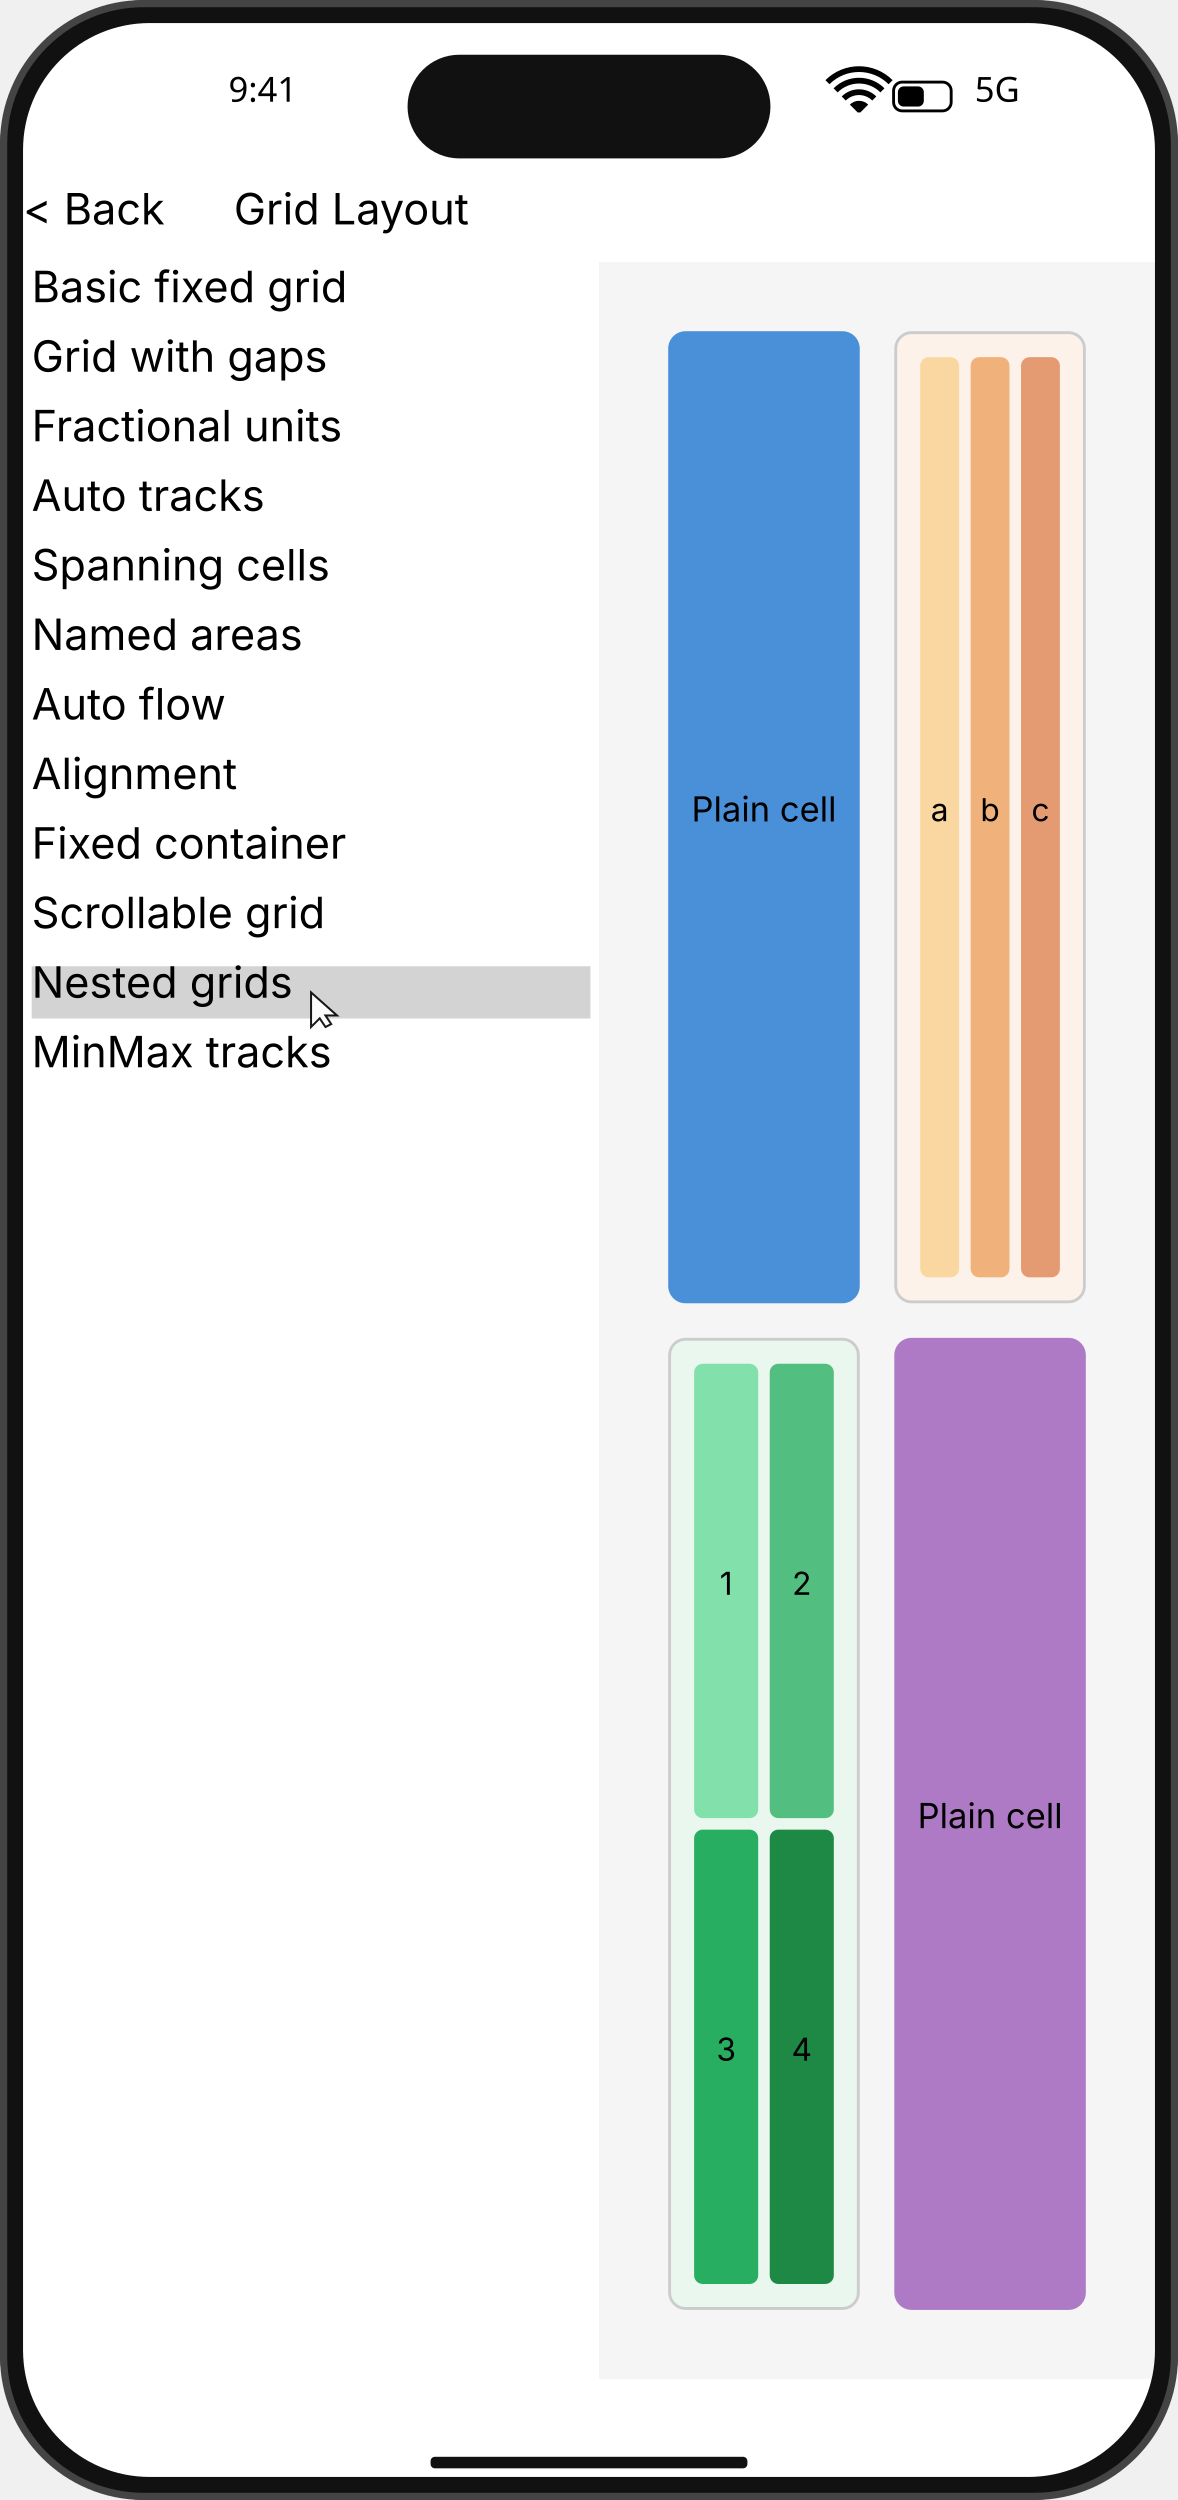
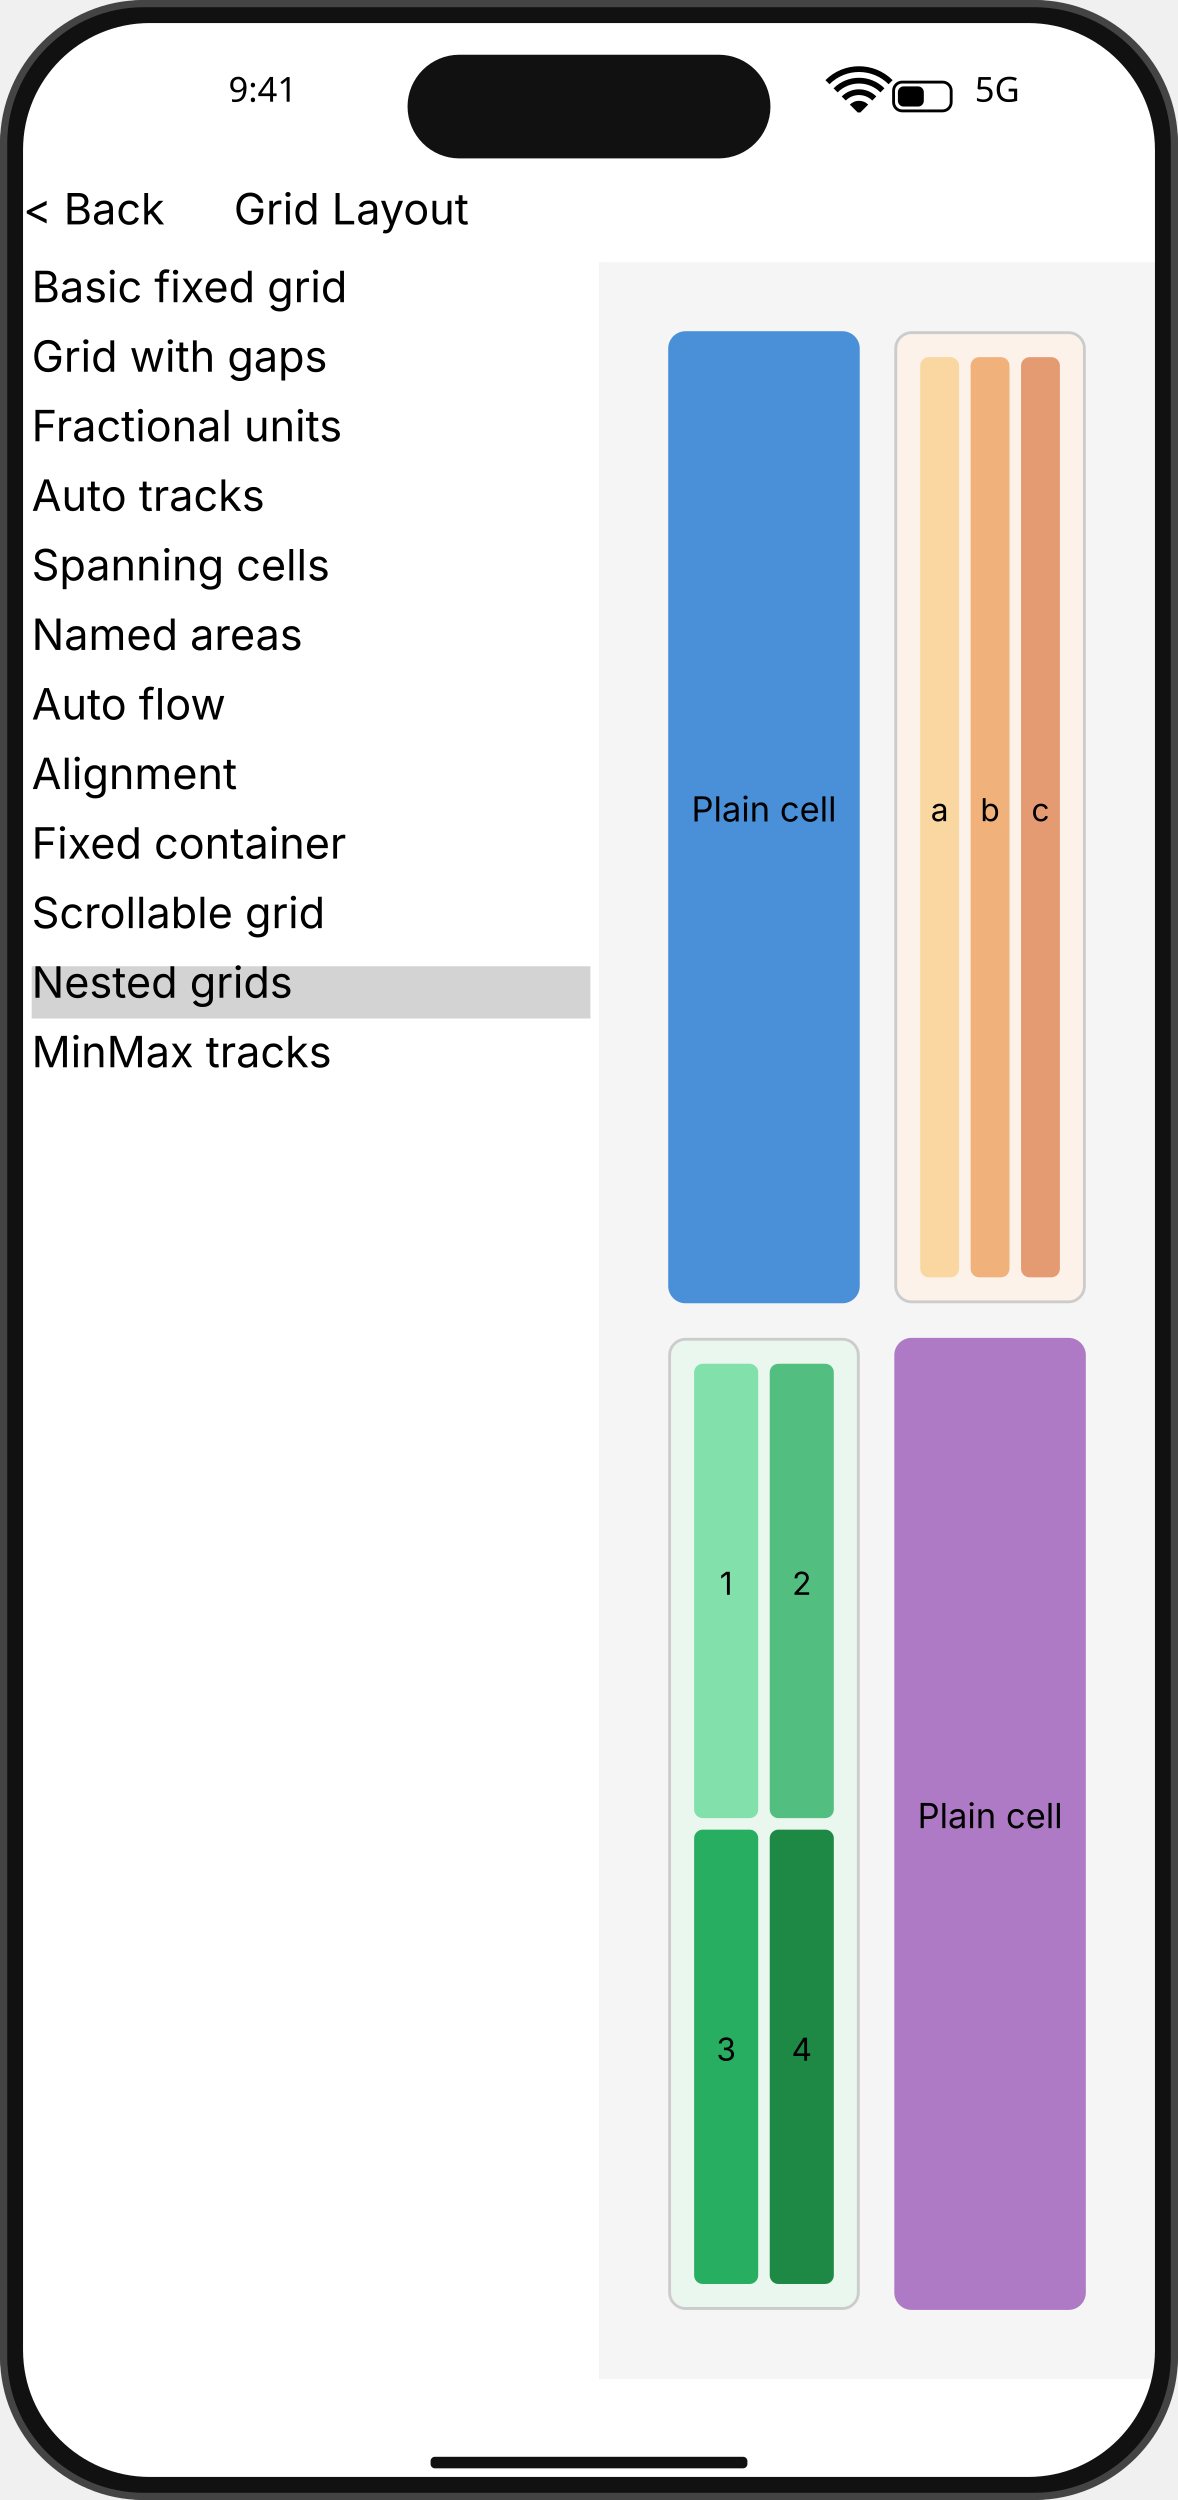
<svg xmlns="http://www.w3.org/2000/svg" width="409" height="868" viewBox="0 0 409 868">
  <defs>
    <clipPath id="clip0">
      <path d="M 52 8 H 357 A 44 44 0 0 1 401 52 V 816 A 44 44 0 0 1 357 860 H 52 A 44 44 0 0 1 8 816 V 52 A 44 44 0 0 1 52 8 Z " clip-rule="nonzero" />
    </clipPath>
  </defs>
  <g clip-path="url(#clip0)">
    <g transform="translate(8,8)">
      <rect x="0" y="0" width="393" height="852" fill="#FFFFFF" />
      <rect x="200" y="83" width="1" height="735" fill="#E0E0E0" />
      <text x="3" y="86" fill="#000000" text-anchor="start" dominant-baseline="text-before-edge" font-size="15" font-family="Inter" xml:space="preserve">Basic fixed grid</text>
      <text x="3" y="110.15" fill="#000000" text-anchor="start" dominant-baseline="text-before-edge" font-size="15" font-family="Inter" xml:space="preserve">Grid with gaps</text>
      <text x="3" y="134.3" fill="#000000" text-anchor="start" dominant-baseline="text-before-edge" font-size="15" font-family="Inter" xml:space="preserve">Fractional units</text>
      <text x="3" y="158.45" fill="#000000" text-anchor="start" dominant-baseline="text-before-edge" font-size="15" font-family="Inter" xml:space="preserve">Auto tracks</text>
      <text x="3" y="182.6" fill="#000000" text-anchor="start" dominant-baseline="text-before-edge" font-size="15" font-family="Inter" xml:space="preserve">Spanning cells</text>
      <text x="3" y="206.75" fill="#000000" text-anchor="start" dominant-baseline="text-before-edge" font-size="15" font-family="Inter" xml:space="preserve">Named areas</text>
      <text x="3" y="230.9" fill="#000000" text-anchor="start" dominant-baseline="text-before-edge" font-size="15" font-family="Inter" xml:space="preserve">Auto flow</text>
      <text x="3" y="255.05" fill="#000000" text-anchor="start" dominant-baseline="text-before-edge" font-size="15" font-family="Inter" xml:space="preserve">Alignment</text>
      <text x="3" y="279.2" fill="#000000" text-anchor="start" dominant-baseline="text-before-edge" font-size="15" font-family="Inter" xml:space="preserve">Fixed container</text>
      <text x="3" y="303.34" fill="#000000" text-anchor="start" dominant-baseline="text-before-edge" font-size="15" font-family="Inter" xml:space="preserve">Scrollable grid</text>
      <rect x="3" y="327.49" width="194" height="18.15" fill="#D3D3D3" />
      <text x="3" y="327.49" fill="#000000" text-anchor="start" dominant-baseline="text-before-edge" font-size="15" font-family="Inter" xml:space="preserve">Nested grids</text>
      <text x="3" y="351.64" fill="#000000" text-anchor="start" dominant-baseline="text-before-edge" font-size="15" font-family="Inter" xml:space="preserve">MinMax tracks</text>
      <rect x="200" y="83" width="193" height="735" fill="#F5F5F5" />
      <path d="M 230 107 H 284.5 A 6 6 0 0 1 290.5 113 V 438.5 A 6 6 0 0 1 284.5 444.5 H 230 A 6 6 0 0 1 224 438.5 V 113 A 6 6 0 0 1 230 107 Z " fill="#4A90D9" fill-rule="nonzero" />
      <text x="232.08" y="268.49" fill="#000000" text-anchor="start" dominant-baseline="text-before-edge" font-size="12" font-family="Inter" xml:space="preserve">Plain cell</text>
      <path d="M 308.5 108 H 363 A 5 5 0 0 1 368 113 V 438.5 A 5 5 0 0 1 363 443.5 H 308.5 A 5 5 0 0 1 303.5 438.5 V 113 A 5 5 0 0 1 308.5 108 Z " fill="#FDF2E9" fill-rule="nonzero" />
      <path d="M 314.5 116 H 322 A 3 3 0 0 1 325 119 V 432.5 A 3 3 0 0 1 322 435.5 H 314.5 A 3 3 0 0 1 311.5 432.5 V 119 A 3 3 0 0 1 314.5 116 Z " fill="#FAD7A0" fill-rule="nonzero" />
      <text x="315.16" y="269.1" fill="#000000" text-anchor="start" dominant-baseline="text-before-edge" font-size="11" font-family="Inter" xml:space="preserve">a</text>
      <path d="M 332 116 H 339.5 A 3 3 0 0 1 342.5 119 V 432.5 A 3 3 0 0 1 339.5 435.5 H 332 A 3 3 0 0 1 329 432.5 V 119 A 3 3 0 0 1 332 116 Z " fill="#F0B27A" fill-rule="nonzero" />
      <text x="332.38" y="269.1" fill="#000000" text-anchor="start" dominant-baseline="text-before-edge" font-size="11" font-family="Inter" xml:space="preserve">b</text>
      <path d="M 349.5 116 H 357 A 3 3 0 0 1 360 119 V 432.5 A 3 3 0 0 1 357 435.5 H 349.5 A 3 3 0 0 1 346.5 432.5 V 119 A 3 3 0 0 1 349.5 116 Z " fill="#E59B72" fill-rule="nonzero" />
      <text x="350.11" y="269.1" fill="#000000" text-anchor="start" dominant-baseline="text-before-edge" font-size="11" font-family="Inter" xml:space="preserve">c</text>
      <path d="M 308.5 107.5 H 363 A 5.5 5.5 0 0 1 368.5 113 V 438.5 A 5.5 5.5 0 0 1 363 444 H 308.5 A 5.5 5.5 0 0 1 303 438.5 V 113 A 5.5 5.5 0 0 1 308.5 107.5 Z " fill="none" stroke="#CCCCCC" />
      <path d="M 230 457.5 H 284.5 A 5 5 0 0 1 289.5 462.5 V 788 A 5 5 0 0 1 284.5 793 H 230 A 5 5 0 0 1 225 788 V 462.5 A 5 5 0 0 1 230 457.5 Z " fill="#E9F7EF" fill-rule="nonzero" />
      <path d="M 236 465.5 H 252.25 A 3 3 0 0 1 255.25 468.5 V 620.25 A 3 3 0 0 1 252.25 623.25 H 236 A 3 3 0 0 1 233 620.25 V 468.5 A 3 3 0 0 1 236 465.5 Z " fill="#82E0AA" fill-rule="nonzero" />
      <text x="241.89" y="537.72" fill="#000000" text-anchor="start" dominant-baseline="text-before-edge" font-size="11" font-family="Inter" xml:space="preserve">1</text>
      <path d="M 262.25 465.5 H 278.5 A 3 3 0 0 1 281.5 468.5 V 620.25 A 3 3 0 0 1 278.5 623.25 H 262.25 A 3 3 0 0 1 259.25 620.25 V 468.5 A 3 3 0 0 1 262.25 465.5 Z " fill="#52BE80" fill-rule="nonzero" />
      <text x="267.02" y="537.72" fill="#000000" text-anchor="start" dominant-baseline="text-before-edge" font-size="11" font-family="Inter" xml:space="preserve">2</text>
      <path d="M 236 627.25 H 252.25 A 3 3 0 0 1 255.25 630.25 V 782 A 3 3 0 0 1 252.25 785 H 236 A 3 3 0 0 1 233 782 V 630.25 A 3 3 0 0 1 236 627.25 Z " fill="#27AE60" fill-rule="nonzero" />
      <text x="240.73" y="699.47" fill="#000000" text-anchor="start" dominant-baseline="text-before-edge" font-size="11" font-family="Inter" xml:space="preserve">3</text>
      <path d="M 262.25 627.25 H 278.5 A 3 3 0 0 1 281.5 630.25 V 782 A 3 3 0 0 1 278.5 785 H 262.25 A 3 3 0 0 1 259.25 782 V 630.25 A 3 3 0 0 1 262.25 627.25 Z " fill="#1E8845" fill-rule="nonzero" />
      <text x="266.82" y="699.47" fill="#000000" text-anchor="start" dominant-baseline="text-before-edge" font-size="11" font-family="Inter" xml:space="preserve">4</text>
      <path d="M 230 457 H 284.5 A 5.5 5.5 0 0 1 290 462.5 V 788 A 5.5 5.5 0 0 1 284.5 793.5 H 230 A 5.5 5.5 0 0 1 224.5 788 V 462.5 A 5.5 5.5 0 0 1 230 457 Z " fill="none" stroke="#CCCCCC" />
      <path d="M 308.5 456.5 H 363 A 6 6 0 0 1 369 462.5 V 788 A 6 6 0 0 1 363 794 H 308.5 A 6 6 0 0 1 302.5 788 V 462.5 A 6 6 0 0 1 308.5 456.5 Z " fill="#AF7AC5" fill-rule="nonzero" />
      <text x="310.58" y="617.99" fill="#000000" text-anchor="start" dominant-baseline="text-before-edge" font-size="12" font-family="Inter" xml:space="preserve">Plain cell</text>
      <rect x="0" y="59" width="393" height="24" fill="#FFFFFF" />
      <text x="0" y="59" fill="#000000" text-anchor="start" dominant-baseline="text-before-edge" font-size="15" font-family="Inter" xml:space="preserve">&lt; Back</text>
      <text x="73.18" y="59" fill="#000000" text-anchor="start" dominant-baseline="text-before-edge" font-size="15" font-family="Inter" xml:space="preserve">Grid Layout</text>
    </g>
  </g>
  <path d="M 52 4 H 357 A 48 48 0 0 1 405 52 V 816 A 48 48 0 0 1 357 864 H 52 A 48 48 0 0 1 4 816 V 52 A 48 48 0 0 1 52 4 Z " fill="none" stroke="#111111" stroke-width="8" />
  <path d="M 49.88 1.25 H 359.13 A 48.63 48.63 0 0 1 407.75 49.88 V 818.13 A 48.63 48.63 0 0 1 359.13 866.75 H 49.88 A 48.63 48.63 0 0 1 1.25 818.13 V 49.88 A 48.63 48.63 0 0 1 49.88 1.25 Z " fill="none" stroke="#444444" stroke-width="2.5" />
  <path d="M 159.5 19 H 249.5 A 18 18 0 0 1 267.5 37 V 37 A 18 18 0 0 1 249.5 55 H 159.5 A 18 18 0 0 1 141.5 37 V 37 A 18 18 0 0 1 159.5 19 Z " fill="#111111" fill-rule="nonzero" />
  <g transform="translate(91.25,26)">
    <text x="0" y="0" fill="#000000" text-anchor="middle" dominant-baseline="text-before-edge" font-size="12" font-family="Verdana" font-weight="Xui.Core.Canvas.FontWeight" xml:space="preserve">9:41</text>
  </g>
  <g transform="translate(298.25,39.5)">
    <path d="M 1.77 -1.77 A 2.5 2.5 0 0 0 -1.77 -1.77 " fill="none" stroke="#000000" stroke-width="4" />
    <path d="M 5.3 -5.3 A 7.5 7.5 0 0 0 -5.3 -5.3 " fill="none" stroke="#000000" stroke-width="2" />
    <path d="M 8.13 -8.13 A 11.5 11.5 0 0 0 -8.13 -8.13 " fill="none" stroke="#000000" stroke-width="2" />
    <path d="M 10.96 -10.96 A 15.5 15.5 0 0 0 -10.96 -10.96 " fill="none" stroke="#000000" stroke-width="2" />
  </g>
  <g transform="translate(310.25,28.5)">
    <path d="M 3 0 H 17 A 3 3 0 0 1 20 3 V 7 A 3 3 0 0 1 17 10 H 3 A 3 3 0 0 1 0 7 V 3 A 3 3 0 0 1 3 0 Z " fill="none" stroke="#000000" />
    <path d="M 3.5 1.5 H 8.5 A 2 2 0 0 1 10.5 3.5 V 6.5 A 2 2 0 0 1 8.5 8.5 H 3.5 A 2 2 0 0 1 1.5 6.5 V 3.5 A 2 2 0 0 1 3.5 1.5 Z " fill="#000000" fill-rule="nonzero" />
  </g>
  <g transform="translate(346.25,26)">
    <text x="0" y="0" fill="#000000" text-anchor="middle" dominant-baseline="text-before-edge" font-size="12" font-family="Verdana" font-weight="Xui.Core.Canvas.FontWeight" xml:space="preserve">5G</text>
  </g>
  <path d="M 151 853 H 258 A 1.5 1.5 0 0 1 259.5 854.5 V 855.5 A 1.5 1.5 0 0 1 258 857 H 151 A 1.5 1.5 0 0 1 149.5 855.5 V 854.5 A 1.5 1.5 0 0 1 151 853 Z " fill="#111111" fill-rule="nonzero" />
-   <g transform="translate(108 344.5688)" opacity="0.9">
-     <polygon points="0,0 0,12 3,9 5,12 7,11 5,8 9,8" fill="white" stroke="black" stroke-width="0.7" />
-   </g>
</svg>
